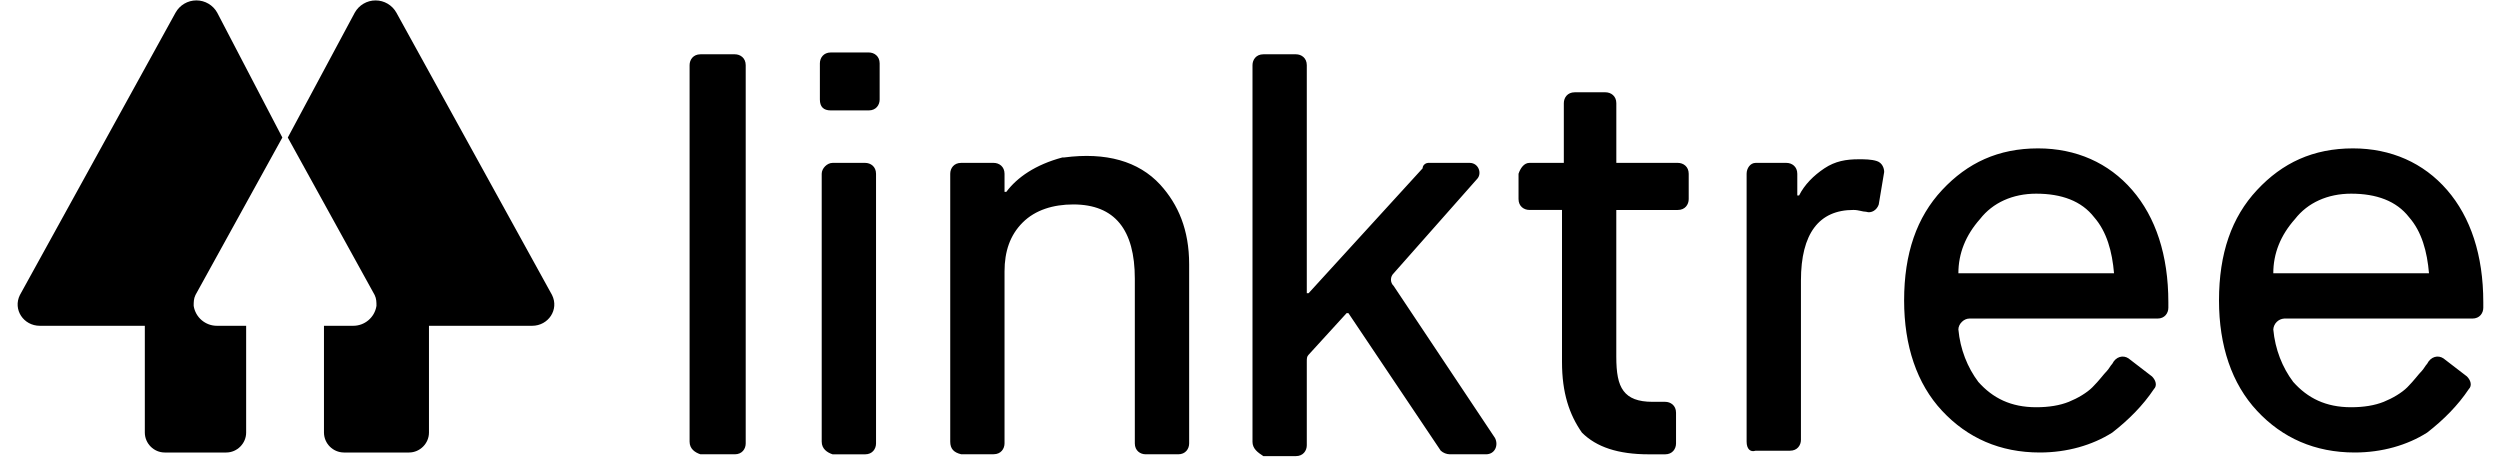
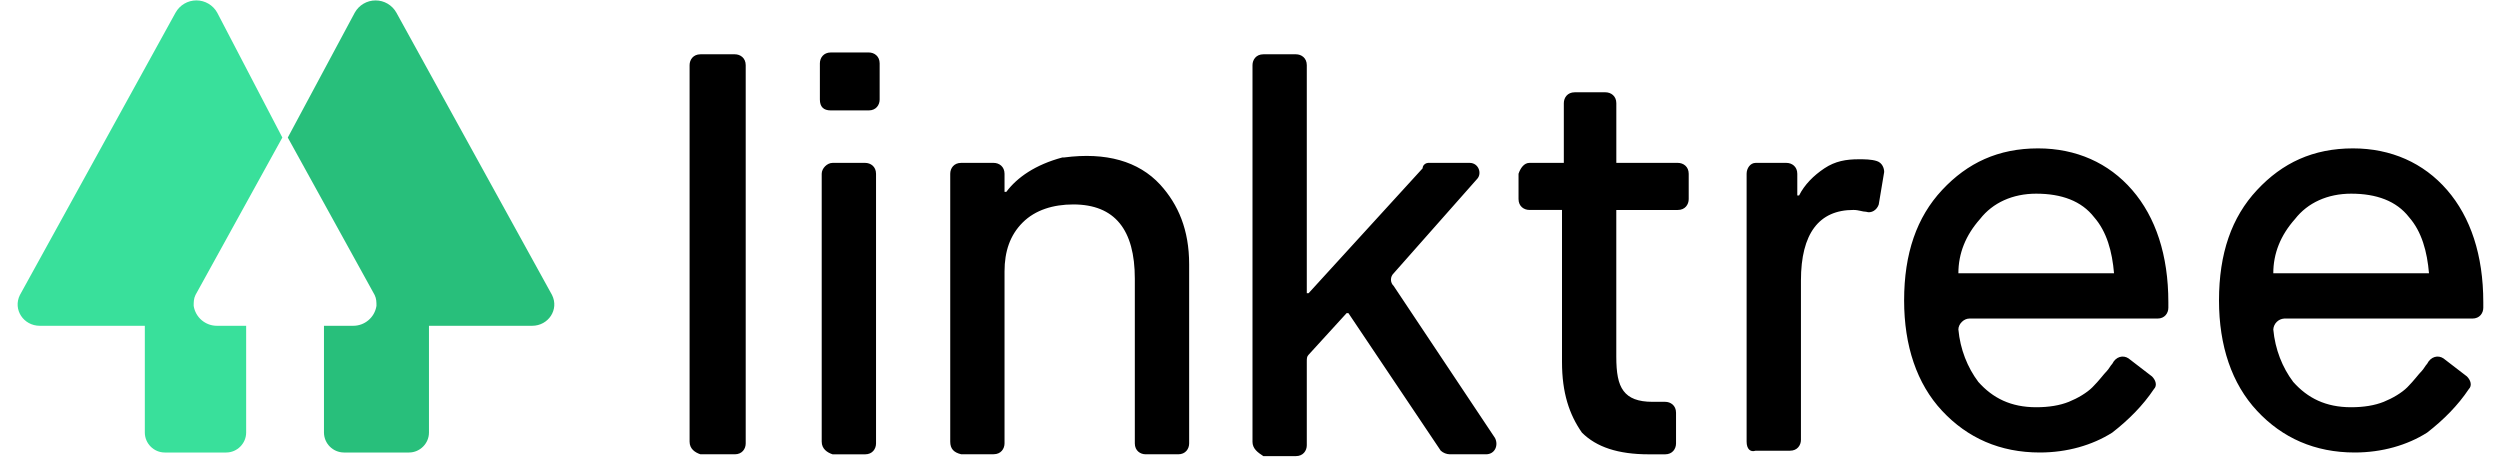
<svg xmlns="http://www.w3.org/2000/svg" class="App-logo" viewBox="0 0 85 16">
  <a href="/">
    <rect class="sc-chPdSV cVECOA">
</rect>
    <path d="M23.446 15.015v-12.8c0-.184.123-.369.37-.369h1.169c.184 0 .369.123.369.37v12.86c0 .186-.123.37-.37.37h-1.169c-.184-.061-.369-.184-.369-.43zm4.43-11.63V2.154c0-.185.124-.37.37-.37h1.292c.185 0 .37.124.37.37v1.23c0 .185-.123.37-.37.37h-1.292c-.246 0-.37-.123-.37-.37zm.062 11.63V5.908c0-.185.185-.37.37-.37h1.107c.185 0 .37.124.37.37v9.169c0 .185-.123.37-.37.37h-1.107c-.185-.062-.37-.185-.37-.432zm4.37 0V5.908c0-.185.123-.37.369-.37h1.108c.184 0 .369.124.369.37v.615h.061c.37-.492.985-.923 1.908-1.17h.062c1.415-.184 2.523.124 3.261.924.616.677.985 1.538.985 2.707v6.092c0 .184-.123.37-.37.37h-1.107c-.185 0-.37-.123-.37-.37v-5.6c0-1.662-.677-2.525-2.092-2.525-.677 0-1.292.185-1.723.616-.43.43-.615.985-.615 1.661v5.846c0 .185-.123.37-.37.37h-1.108c-.245-.06-.368-.182-.368-.429zm10.277 0v-12.8c0-.184.123-.369.369-.369h1.108c.184 0 .369.123.369.37v7.753h.061l3.877-4.246c0-.123.123-.185.185-.185h1.415c.308 0 .431.37.246.554l-2.83 3.2a.297.297 0 0 0 0 .431l3.446 5.17c.123.245 0 .553-.308.553h-1.23a.48.48 0 0 1-.308-.123l-3.139-4.677h-.061l-1.293 1.416c-.061.062-.061.123-.061.246v2.83c0 .185-.123.37-.37.37h-1.107c-.185-.123-.37-.246-.37-.493zm10.523-2.707v-5.17H52c-.185 0-.37-.123-.37-.369v-.861c.062-.185.185-.37.37-.37h1.17v-2.03c0-.185.122-.37.37-.37h1.045c.185 0 .37.124.37.37v2.03h2.092c.184 0 .369.124.369.37v.861c0 .185-.122.37-.37.37h-2.092v4.984c0 .553.062.923.247 1.169.184.246.491.37.984.37h.43c.185 0 .37.123.37.369v1.046c0 .185-.123.37-.37.37h-.553c-1.046 0-1.784-.246-2.277-.739-.431-.616-.677-1.354-.677-2.4zm6.277 2.707V5.908c0-.185.123-.37.307-.37h1.046c.185 0 .37.124.37.37v.738h.061c.185-.37.493-.677.861-.923.37-.246.739-.308 1.17-.308.184 0 .429 0 .615.062.185.061.247.246.247.37l-.185 1.107c-.062.184-.246.308-.43.246-.123 0-.246-.062-.431-.062-1.169 0-1.784.8-1.784 2.4v5.416c0 .184-.123.37-.37.37h-1.17c-.184.06-.307-.062-.307-.309zm12.984-2.83l.8.615c.123.123.186.308.063.43-.37.555-.86 1.047-1.415 1.478-.679.43-1.539.677-2.462.677-1.354 0-2.461-.493-3.323-1.416-.862-.923-1.292-2.216-1.292-3.754 0-1.6.43-2.832 1.292-3.755.862-.923 1.908-1.415 3.262-1.415 1.293 0 2.4.492 3.2 1.415.8.923 1.23 2.216 1.23 3.816v.186c0 .184-.122.369-.369.369h-6.4c-.185 0-.37.185-.37.37.062.677.309 1.293.678 1.784.493.553 1.108.861 1.969.861.43 0 .8-.061 1.108-.184.307-.124.615-.308.8-.493.246-.246.37-.43.492-.554.063-.061.124-.184.186-.246.12-.246.367-.307.551-.184zm-5.784-2.893h5.292c-.062-.738-.246-1.415-.677-1.907-.43-.554-1.109-.8-1.97-.8-.8 0-1.476.307-1.908.861-.491.554-.737 1.17-.737 1.846zm16.492 2.893l.8.615c.123.123.185.308.062.43-.37.555-.86 1.047-1.416 1.478-.677.43-1.538.677-2.461.677-1.354 0-2.462-.493-3.322-1.416-.862-.923-1.294-2.216-1.294-3.754 0-1.6.43-2.832 1.294-3.755.86-.923 1.907-1.415 3.261-1.415 1.293 0 2.4.492 3.2 1.415.8.923 1.231 2.216 1.231 3.816v.186c0 .184-.123.369-.37.369h-6.4a.397.397 0 0 0-.37.37c.062.677.307 1.293.677 1.784.493.553 1.108.861 1.968.861.432 0 .801-.061 1.11-.184.307-.124.615-.308.8-.493.244-.246.368-.43.491-.554.063-.061.124-.184.185-.246.123-.246.37-.307.554-.184zm-5.785-2.893h5.294c-.063-.738-.246-1.415-.678-1.907-.43-.554-1.108-.8-1.969-.8-.8 0-1.476.307-1.908.861-.493.554-.739 1.17-.739 1.846z" class="sc-jzJRlG cPjOAJ">
</path>
-     <path d="M7.385.43a.81.81 0 0 0-1.416 0l-5.292 9.6c-.246.493.123 1.047.677 1.047h3.57v3.63c0 .37.307.678.676.678h2.092c.37 0 .677-.308.677-.677v-3.631h-.984a.8.8 0 0 1-.8-.677c0-.123 0-.246.061-.37L9.6 4.676 7.385.43z" class="sc-cSHVUG hQnPto">
+     <path fill="#39e09b" d="M7.385.43a.81.81 0 0 0-1.416 0l-5.292 9.6c-.246.493.123 1.047.677 1.047h3.57v3.63c0 .37.307.678.676.678h2.092c.37 0 .677-.308.677-.677v-3.631h-.984a.8.8 0 0 1-.8-.677c0-.123 0-.246.061-.37L9.6 4.676 7.385.43z" class="sc-cSHVUG hQnPto">
</path>
-     <path d="M12.062.43a.81.81 0 0 1 1.415 0l5.292 9.6c.246.493-.123 1.047-.677 1.047h-3.507v3.63c0 .37-.308.678-.678.678h-2.215a.683.683 0 0 1-.677-.677v-3.631H12a.8.8 0 0 0 .8-.677c0-.123 0-.246-.062-.37L9.785 4.677 12.062.43z" class="sc-kAzzGY fugBWy">
+     <path fill="#28bf7b" d="M12.062.43a.81.81 0 0 1 1.415 0l5.292 9.6c.246.493-.123 1.047-.677 1.047h-3.507v3.63c0 .37-.308.678-.678.678h-2.215a.683.683 0 0 1-.677-.677v-3.631H12a.8.8 0 0 0 .8-.677c0-.123 0-.246-.062-.37L9.785 4.677 12.062.43z" class="sc-kAzzGY fugBWy">
</path>
  </a>
</svg>
